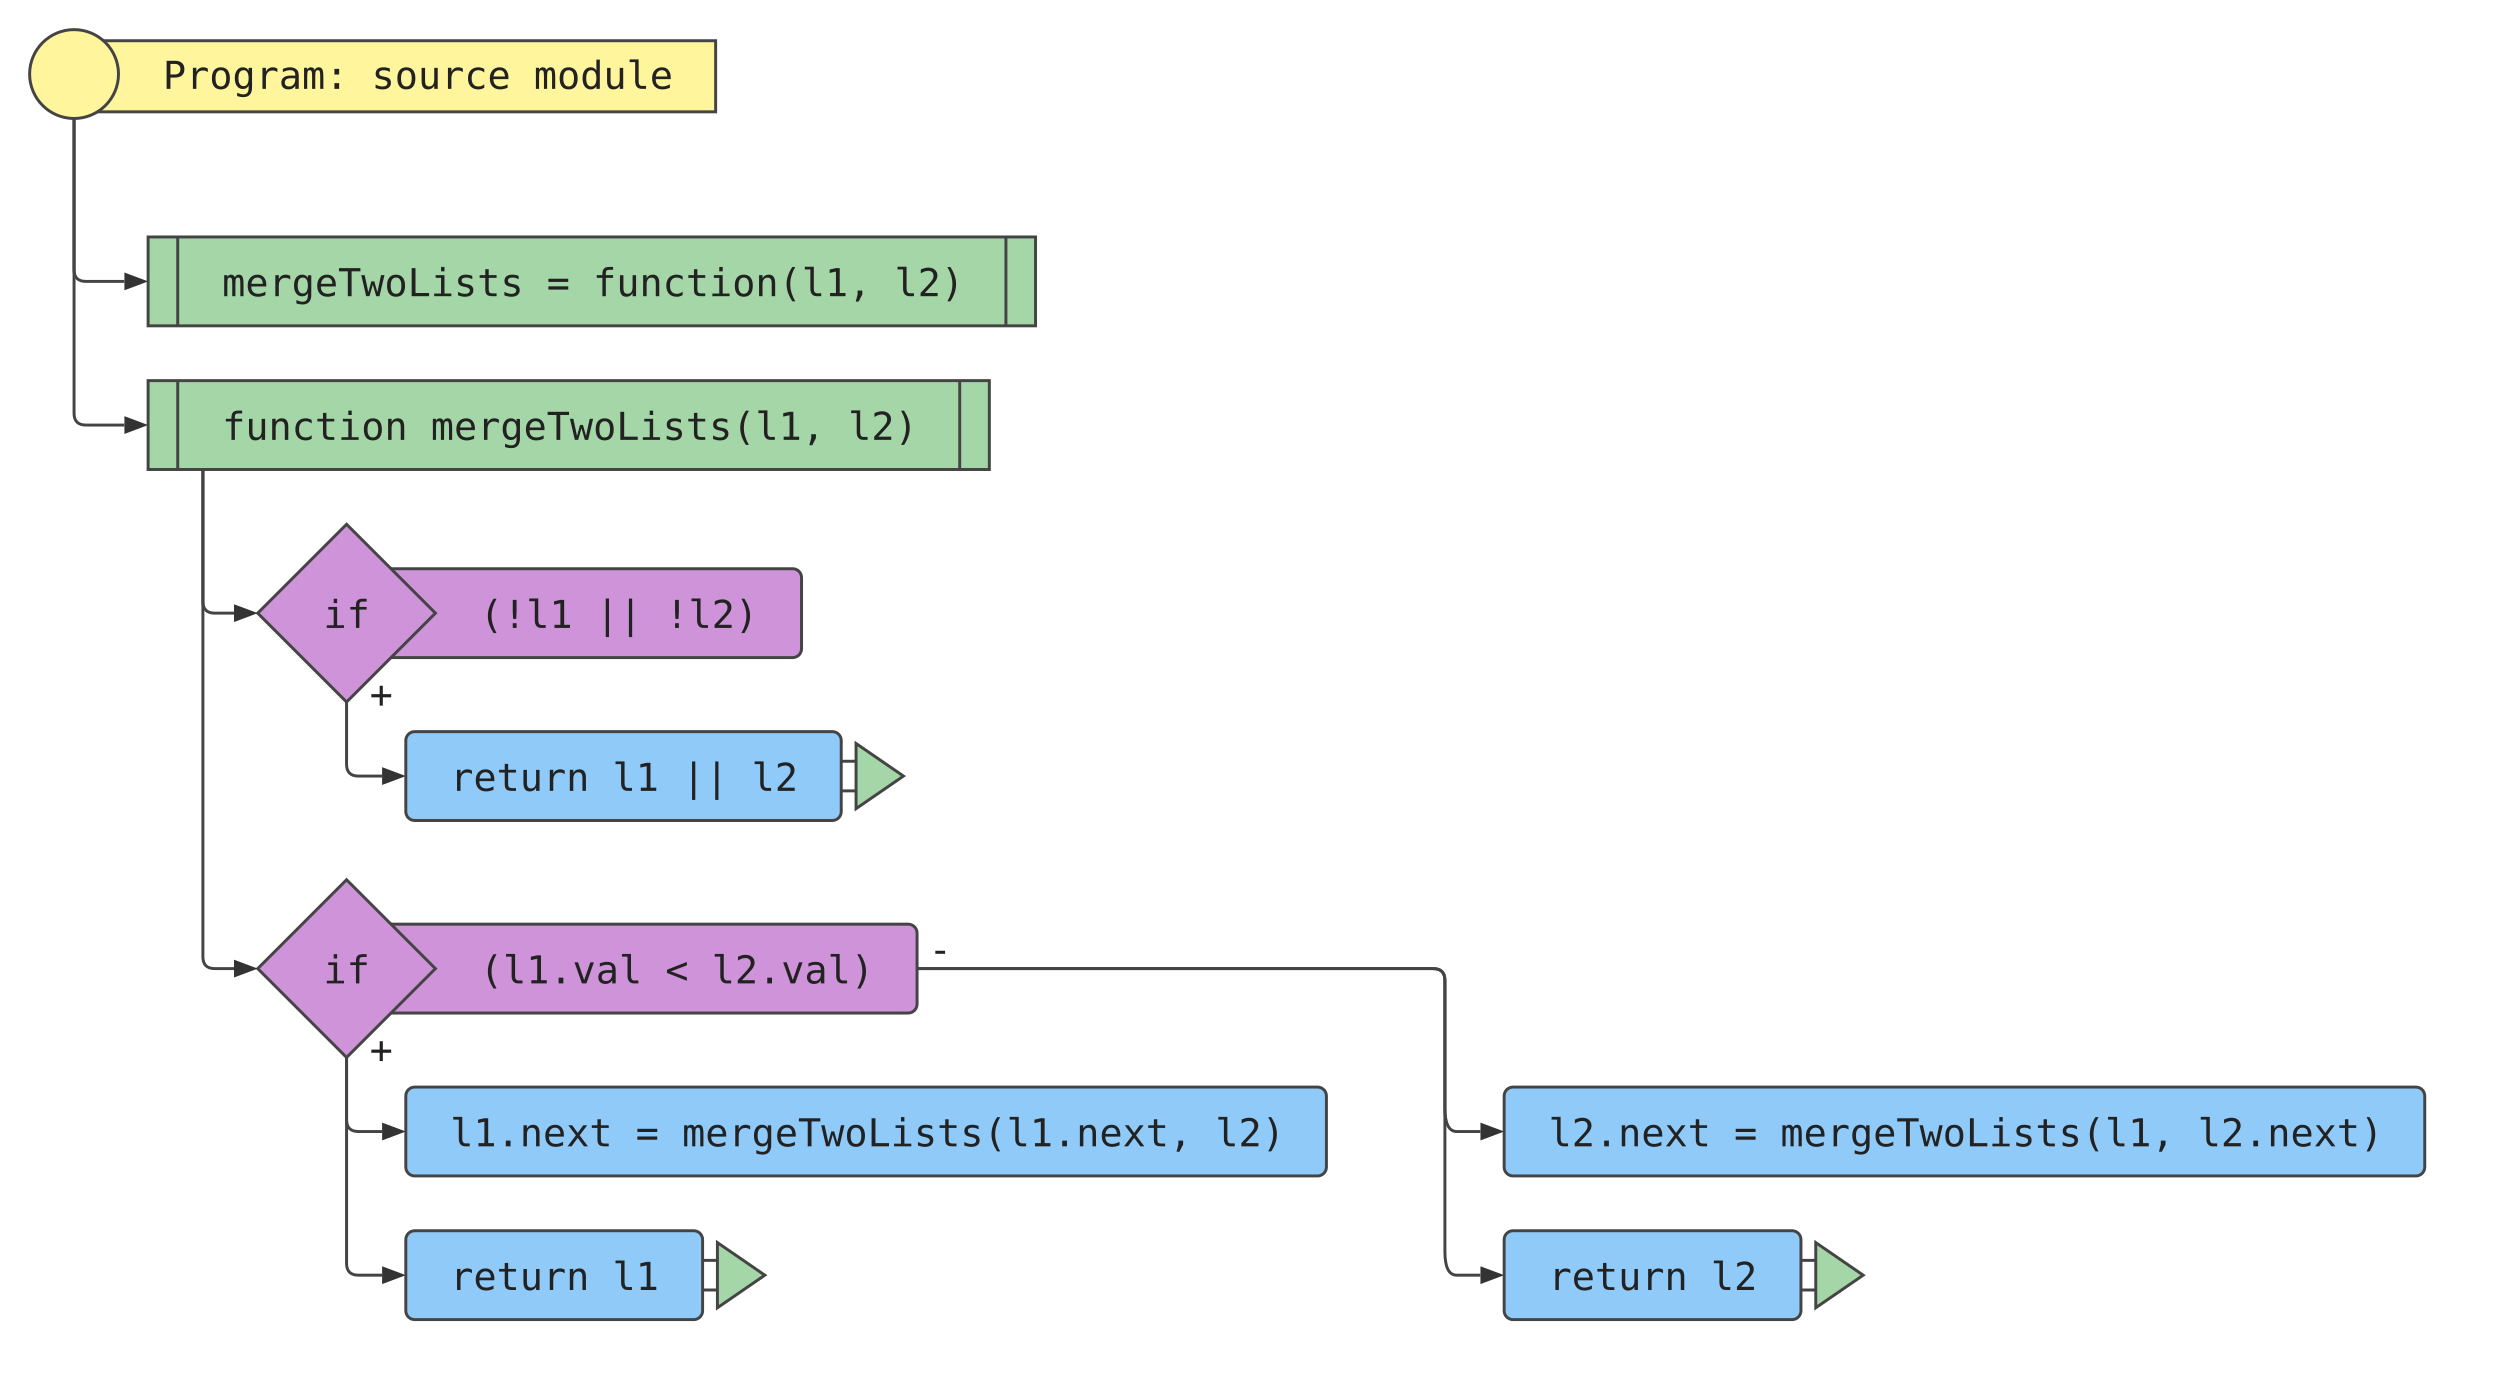
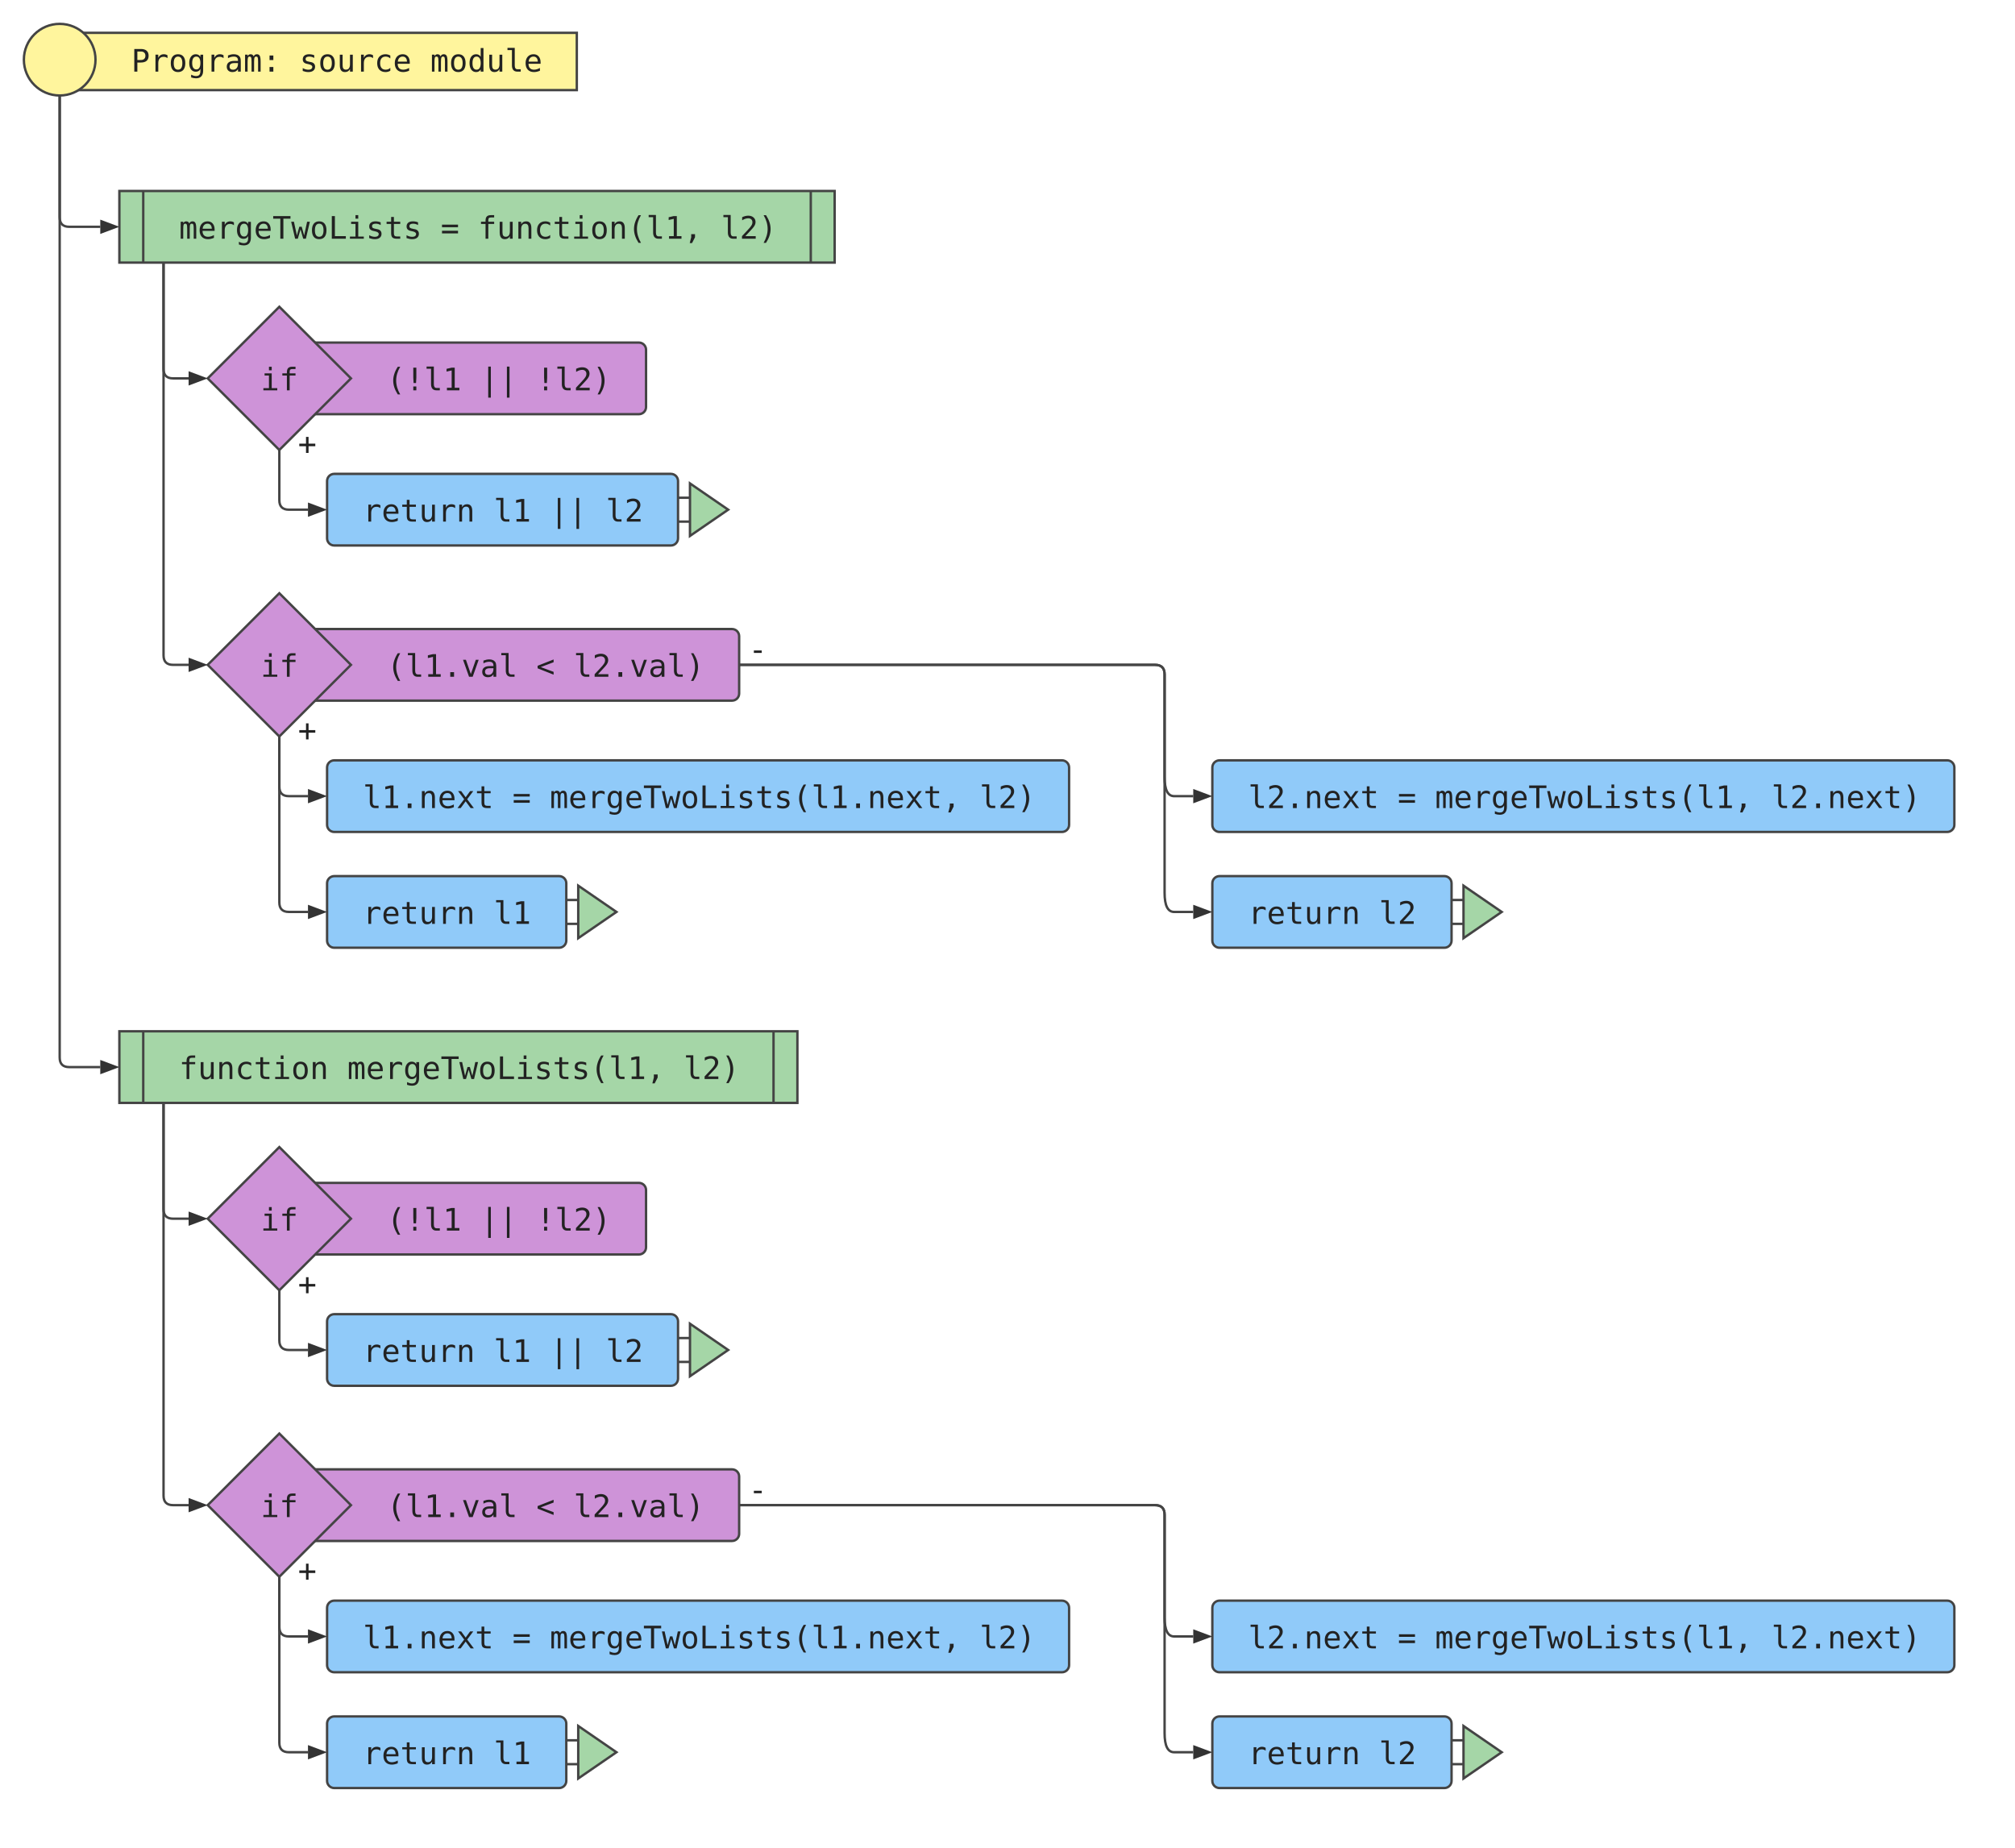
- <svg xmlns="http://www.w3.org/2000/svg" width="844" height="471">
+ <svg xmlns="http://www.w3.org/2000/svg" width="844" height="774">
  <g>
    <rect x="50" y="80" width="299.6" height="30" style="fill:#a5d6a7; stroke:#444; stroke-width:1" />
    <line x1="60" y1="80" x2="60" y2="110" style="fill:#a5d6a7; stroke:#444; stroke-width:1" />
    <line x1="339.6" y1="80" x2="339.6" y2="110" style="fill:#a5d6a7; stroke:#444; stroke-width:1" />
    <text x="75" y="100" font-family="monospace" font-size="13" fill="#222">
      <tspan x="75" y="100">mergeTwoLists = function(l1, l2)</tspan>
    </text>
  </g>
  <g>
-     <rect x="50" y="128.5" width="284" height="30" style="fill:#a5d6a7; stroke:#444; stroke-width:1" />
-     <line x1="60" y1="128.5" x2="60" y2="158.5" style="fill:#a5d6a7; stroke:#444; stroke-width:1" />
-     <line x1="324" y1="128.5" x2="324" y2="158.5" style="fill:#a5d6a7; stroke:#444; stroke-width:1" />
-     <text x="75" y="148.5" font-family="monospace" font-size="13" fill="#222">
-       <tspan x="75" y="148.5">function mergeTwoLists(l1, l2)</tspan>
-     </text>
-   </g>
-   <g>
-     <rect x="117" y="192" width="153.6" height="30" rx="3" ry="3" style="fill:#ce93d8; stroke:#444; stroke-width:1" />
-     <polygon points="87,207 117,177 147,207 117,237" style="fill:#ce93d8; stroke:#444; stroke-width:1" />
-     <text x="162" y="212" font-family="monospace" font-size="13" fill="#222">
-       <tspan x="162" y="212">(!l1 || !l2)</tspan>
-     </text>
-     <text x="109.2" y="212" font-family="monospace" font-size="13" fill="#222">if</text>
-     <text x="124.8" y="238.95" font-family="monospace" font-size="13" fill="#222">+</text>
-   </g>
-   <g>
-     <rect x="137" y="247" width="147" height="30" rx="3" ry="3" style="fill:#90caf9; stroke:#444; stroke-width:1" />
-     <line x1="284" y1="257" x2="289" y2="257" style="fill:#a5d6a7; stroke:#444; stroke-width:1" />
-     <line x1="284" y1="267" x2="289" y2="267" style="fill:#a5d6a7; stroke:#444; stroke-width:1" />
-     <path d="M289, 251 L305, 262 L289, 273 Z" fill="#a5d6a7" stroke="#444" stroke-width="1" />
-     <text x="152" y="267" font-family="monospace" font-size="13" fill="#222">
-       <tspan x="152" y="267">return l1 || l2</tspan>
-     </text>
-   </g>
-   <g>
-     <rect x="117" y="312" width="192.6" height="30" rx="3" ry="3" style="fill:#ce93d8; stroke:#444; stroke-width:1" />
-     <polygon points="87,327 117,297 147,327 117,357" style="fill:#ce93d8; stroke:#444; stroke-width:1" />
-     <text x="162" y="332" font-family="monospace" font-size="13" fill="#222">
-       <tspan x="162" y="332">(l1.val &lt; l2.val)</tspan>
-     </text>
-     <text x="109.2" y="332" font-family="monospace" font-size="13" fill="#222">if</text>
-     <text x="124.8" y="358.95" font-family="monospace" font-size="13" fill="#222">+</text>
-     <text x="313.5" y="325.05" font-family="monospace" font-size="13" fill="#222">-</text>
-   </g>
-   <g>
-     <rect x="137" y="367" width="310.8" height="30" rx="3" ry="3" style="fill:#90caf9; stroke:#444; stroke-width:1" />
+     <rect x="117" y="143.5" width="153.6" height="30" rx="3" ry="3" style="fill:#ce93d8; stroke:#444; stroke-width:1" />
+     <polygon points="87,158.5 117,128.5 147,158.5 117,188.5" style="fill:#ce93d8; stroke:#444; stroke-width:1" />
+     <text x="162" y="163.5" font-family="monospace" font-size="13" fill="#222">
+       <tspan x="162" y="163.5">(!l1 || !l2)</tspan>
+     </text>
+     <text x="109.2" y="163.5" font-family="monospace" font-size="13" fill="#222">if</text>
+     <text x="124.8" y="190.45" font-family="monospace" font-size="13" fill="#222">+</text>
+   </g>
+   <g>
+     <rect x="137" y="198.5" width="147" height="30" rx="3" ry="3" style="fill:#90caf9; stroke:#444; stroke-width:1" />
+     <line x1="284" y1="208.5" x2="289" y2="208.5" style="fill:#a5d6a7; stroke:#444; stroke-width:1" />
+     <line x1="284" y1="218.5" x2="289" y2="218.5" style="fill:#a5d6a7; stroke:#444; stroke-width:1" />
+     <path d="M289, 202.5 L305, 213.5 L289, 224.5 Z" fill="#a5d6a7" stroke="#444" stroke-width="1" />
+     <text x="152" y="218.5" font-family="monospace" font-size="13" fill="#222">
+       <tspan x="152" y="218.5">return l1 || l2</tspan>
+     </text>
+   </g>
+   <g>
+     <rect x="117" y="263.5" width="192.6" height="30" rx="3" ry="3" style="fill:#ce93d8; stroke:#444; stroke-width:1" />
+     <polygon points="87,278.5 117,248.5 147,278.5 117,308.5" style="fill:#ce93d8; stroke:#444; stroke-width:1" />
+     <text x="162" y="283.5" font-family="monospace" font-size="13" fill="#222">
+       <tspan x="162" y="283.5">(l1.val &lt; l2.val)</tspan>
+     </text>
+     <text x="109.2" y="283.5" font-family="monospace" font-size="13" fill="#222">if</text>
+     <text x="124.8" y="310.45" font-family="monospace" font-size="13" fill="#222">+</text>
+     <text x="313.5" y="276.55" font-family="monospace" font-size="13" fill="#222">-</text>
+   </g>
+   <g>
+     <rect x="137" y="318.5" width="310.8" height="30" rx="3" ry="3" style="fill:#90caf9; stroke:#444; stroke-width:1" />
+     <text x="152" y="338.5" font-family="monospace" font-size="13" fill="#222">
+       <tspan x="152" y="338.5">l1.next = mergeTwoLists(l1.next, l2)</tspan>
+     </text>
+   </g>
+   <g>
+     <rect x="137" y="367" width="100.2" height="30" rx="3" ry="3" style="fill:#90caf9; stroke:#444; stroke-width:1" />
+     <line x1="237.2" y1="377" x2="242.2" y2="377" style="fill:#a5d6a7; stroke:#444; stroke-width:1" />
+     <line x1="237.2" y1="387" x2="242.2" y2="387" style="fill:#a5d6a7; stroke:#444; stroke-width:1" />
+     <path d="M242.2, 371 L258.2, 382 L242.2, 393 Z" fill="#a5d6a7" stroke="#444" stroke-width="1" />
    <text x="152" y="387" font-family="monospace" font-size="13" fill="#222">
-       <tspan x="152" y="387">l1.next = mergeTwoLists(l1.next, l2)</tspan>
-     </text>
-   </g>
-   <g>
-     <rect x="137" y="415.5" width="100.2" height="30" rx="3" ry="3" style="fill:#90caf9; stroke:#444; stroke-width:1" />
-     <line x1="237.2" y1="425.5" x2="242.2" y2="425.5" style="fill:#a5d6a7; stroke:#444; stroke-width:1" />
-     <line x1="237.2" y1="435.5" x2="242.2" y2="435.5" style="fill:#a5d6a7; stroke:#444; stroke-width:1" />
-     <path d="M242.2, 419.5 L258.2, 430.5 L242.2, 441.5 Z" fill="#a5d6a7" stroke="#444" stroke-width="1" />
-     <text x="152" y="435.5" font-family="monospace" font-size="13" fill="#222">
-       <tspan x="152" y="435.5">return l1</tspan>
-     </text>
-   </g>
-   <g>
-     <rect x="507.8" y="367" width="310.8" height="30" rx="3" ry="3" style="fill:#90caf9; stroke:#444; stroke-width:1" />
+       <tspan x="152" y="387">return l1</tspan>
+     </text>
+   </g>
+   <g>
+     <rect x="507.8" y="318.5" width="310.8" height="30" rx="3" ry="3" style="fill:#90caf9; stroke:#444; stroke-width:1" />
+     <text x="522.8" y="338.5" font-family="monospace" font-size="13" fill="#222">
+       <tspan x="522.8" y="338.5">l2.next = mergeTwoLists(l1, l2.next)</tspan>
+     </text>
+   </g>
+   <g>
+     <rect x="507.8" y="367" width="100.2" height="30" rx="3" ry="3" style="fill:#90caf9; stroke:#444; stroke-width:1" />
+     <line x1="608" y1="377" x2="613" y2="377" style="fill:#a5d6a7; stroke:#444; stroke-width:1" />
+     <line x1="608" y1="387" x2="613" y2="387" style="fill:#a5d6a7; stroke:#444; stroke-width:1" />
+     <path d="M613, 371 L629, 382 L613, 393 Z" fill="#a5d6a7" stroke="#444" stroke-width="1" />
    <text x="522.8" y="387" font-family="monospace" font-size="13" fill="#222">
-       <tspan x="522.8" y="387">l2.next = mergeTwoLists(l1, l2.next)</tspan>
-     </text>
-   </g>
-   <g>
-     <rect x="507.8" y="415.5" width="100.2" height="30" rx="3" ry="3" style="fill:#90caf9; stroke:#444; stroke-width:1" />
-     <line x1="608" y1="425.5" x2="613" y2="425.5" style="fill:#a5d6a7; stroke:#444; stroke-width:1" />
-     <line x1="608" y1="435.5" x2="613" y2="435.5" style="fill:#a5d6a7; stroke:#444; stroke-width:1" />
-     <path d="M613, 419.5 L629, 430.5 L613, 441.5 Z" fill="#a5d6a7" stroke="#444" stroke-width="1" />
-     <text x="522.8" y="435.5" font-family="monospace" font-size="13" fill="#222">
-       <tspan x="522.8" y="435.5">return l2</tspan>
+       <tspan x="522.8" y="387">return l2</tspan>
+     </text>
+   </g>
+   <g>
+     <rect x="50" y="432" width="284" height="30" style="fill:#a5d6a7; stroke:#444; stroke-width:1" />
+     <line x1="60" y1="432" x2="60" y2="462" style="fill:#a5d6a7; stroke:#444; stroke-width:1" />
+     <line x1="324" y1="432" x2="324" y2="462" style="fill:#a5d6a7; stroke:#444; stroke-width:1" />
+     <text x="75" y="452" font-family="monospace" font-size="13" fill="#222">
+       <tspan x="75" y="452">function mergeTwoLists(l1, l2)</tspan>
+     </text>
+   </g>
+   <g>
+     <rect x="117" y="495.5" width="153.6" height="30" rx="3" ry="3" style="fill:#ce93d8; stroke:#444; stroke-width:1" />
+     <polygon points="87,510.5 117,480.5 147,510.5 117,540.5" style="fill:#ce93d8; stroke:#444; stroke-width:1" />
+     <text x="162" y="515.5" font-family="monospace" font-size="13" fill="#222">
+       <tspan x="162" y="515.5">(!l1 || !l2)</tspan>
+     </text>
+     <text x="109.2" y="515.5" font-family="monospace" font-size="13" fill="#222">if</text>
+     <text x="124.8" y="542.45" font-family="monospace" font-size="13" fill="#222">+</text>
+   </g>
+   <g>
+     <rect x="137" y="550.5" width="147" height="30" rx="3" ry="3" style="fill:#90caf9; stroke:#444; stroke-width:1" />
+     <line x1="284" y1="560.5" x2="289" y2="560.5" style="fill:#a5d6a7; stroke:#444; stroke-width:1" />
+     <line x1="284" y1="570.5" x2="289" y2="570.5" style="fill:#a5d6a7; stroke:#444; stroke-width:1" />
+     <path d="M289, 554.5 L305, 565.5 L289, 576.5 Z" fill="#a5d6a7" stroke="#444" stroke-width="1" />
+     <text x="152" y="570.5" font-family="monospace" font-size="13" fill="#222">
+       <tspan x="152" y="570.5">return l1 || l2</tspan>
+     </text>
+   </g>
+   <g>
+     <rect x="117" y="615.5" width="192.6" height="30" rx="3" ry="3" style="fill:#ce93d8; stroke:#444; stroke-width:1" />
+     <polygon points="87,630.5 117,600.5 147,630.5 117,660.5" style="fill:#ce93d8; stroke:#444; stroke-width:1" />
+     <text x="162" y="635.5" font-family="monospace" font-size="13" fill="#222">
+       <tspan x="162" y="635.5">(l1.val &lt; l2.val)</tspan>
+     </text>
+     <text x="109.2" y="635.5" font-family="monospace" font-size="13" fill="#222">if</text>
+     <text x="124.8" y="662.45" font-family="monospace" font-size="13" fill="#222">+</text>
+     <text x="313.5" y="628.55" font-family="monospace" font-size="13" fill="#222">-</text>
+   </g>
+   <g>
+     <rect x="137" y="670.5" width="310.8" height="30" rx="3" ry="3" style="fill:#90caf9; stroke:#444; stroke-width:1" />
+     <text x="152" y="690.5" font-family="monospace" font-size="13" fill="#222">
+       <tspan x="152" y="690.5">l1.next = mergeTwoLists(l1.next, l2)</tspan>
+     </text>
+   </g>
+   <g>
+     <rect x="137" y="719" width="100.2" height="30" rx="3" ry="3" style="fill:#90caf9; stroke:#444; stroke-width:1" />
+     <line x1="237.2" y1="729" x2="242.2" y2="729" style="fill:#a5d6a7; stroke:#444; stroke-width:1" />
+     <line x1="237.2" y1="739" x2="242.2" y2="739" style="fill:#a5d6a7; stroke:#444; stroke-width:1" />
+     <path d="M242.2, 723 L258.2, 734 L242.2, 745 Z" fill="#a5d6a7" stroke="#444" stroke-width="1" />
+     <text x="152" y="739" font-family="monospace" font-size="13" fill="#222">
+       <tspan x="152" y="739">return l1</tspan>
+     </text>
+   </g>
+   <g>
+     <rect x="507.8" y="670.5" width="310.8" height="30" rx="3" ry="3" style="fill:#90caf9; stroke:#444; stroke-width:1" />
+     <text x="522.8" y="690.5" font-family="monospace" font-size="13" fill="#222">
+       <tspan x="522.8" y="690.5">l2.next = mergeTwoLists(l1, l2.next)</tspan>
+     </text>
+   </g>
+   <g>
+     <rect x="507.8" y="719" width="100.2" height="30" rx="3" ry="3" style="fill:#90caf9; stroke:#444; stroke-width:1" />
+     <line x1="608" y1="729" x2="613" y2="729" style="fill:#a5d6a7; stroke:#444; stroke-width:1" />
+     <line x1="608" y1="739" x2="613" y2="739" style="fill:#a5d6a7; stroke:#444; stroke-width:1" />
+     <path d="M613, 723 L629, 734 L613, 745 Z" fill="#a5d6a7" stroke="#444" stroke-width="1" />
+     <text x="522.8" y="739" font-family="monospace" font-size="13" fill="#222">
+       <tspan x="522.8" y="739">return l2</tspan>
    </text>
  </g>
  <g>
    <rect x="25" y="13.75" width="216.6" height="24" style="fill:#fff59d; stroke:#444; stroke-width:1" />
    <circle cx="25" cy="25" r="15" style="fill:#fff59d; stroke:#444; stroke-width:1" />
    <text x="55" y="30" font-family="monospace" font-size="13" fill="#222">
      <tspan x="55" y="30">Program: source module</tspan>
    </text>
  </g>
  <g>
    <path d="M25, 40 L25 91 Q25 95                 29 95                 L42 95 " style="fill:none; stroke:#444; stroke-width:1" />
    <path d="M42, 92 L50, 95 L42, 98 Z" fill="#333" />
  </g>
  <g>
-     <path d="M25, 40 L25 139.5 Q25 143.5                 29 143.5                 L42 143.5 " style="fill:none; stroke:#444; stroke-width:1" />
-     <path d="M42, 140.5 L50, 143.5 L42, 146.5 Z" fill="#333" />
-   </g>
-   <g>
-     <path d="M68.5, 158.5 L68.5 203 Q68.5 207                 72.5 207                 L79 207 " style="fill:none; stroke:#444; stroke-width:1" />
-     <path d="M79, 204 L87, 207 L79, 210 Z" fill="#333" />
-   </g>
-   <g>
-     <path d="M117, 237 L117 258 Q117 262                 121 262                 L129 262 " style="fill:none; stroke:#444; stroke-width:1" />
-     <path d="M129, 259 L137, 262 L129, 265 Z" fill="#333" />
-   </g>
-   <g>
-     <path d="M68.5, 158.5 L68.5 323 Q68.5 327                 72.5 327                 L79 327 " style="fill:none; stroke:#444; stroke-width:1" />
-     <path d="M79, 324 L87, 327 L79, 330 Z" fill="#333" />
-   </g>
-   <g>
-     <path d="M117, 357 L117 378 Q117 382                 121 382                 L129 382 " style="fill:none; stroke:#444; stroke-width:1" />
+     <path d="M68.5, 110 L68.5 154.5 Q68.5 158.5                 72.5 158.5                 L79 158.5 " style="fill:none; stroke:#444; stroke-width:1" />
+     <path d="M79, 155.5 L87, 158.5 L79, 161.5 Z" fill="#333" />
+   </g>
+   <g>
+     <path d="M117, 188.5 L117 209.5 Q117 213.5                 121 213.5                 L129 213.5 " style="fill:none; stroke:#444; stroke-width:1" />
+     <path d="M129, 210.5 L137, 213.5 L129, 216.5 Z" fill="#333" />
+   </g>
+   <g>
+     <path d="M68.5, 110 L68.5 274.5 Q68.5 278.5                 72.5 278.5                 L79 278.5 " style="fill:none; stroke:#444; stroke-width:1" />
+     <path d="M79, 275.5 L87, 278.5 L79, 281.5 Z" fill="#333" />
+   </g>
+   <g>
+     <path d="M117, 308.5 L117 329.5 Q117 333.5                 121 333.5                 L129 333.5 " style="fill:none; stroke:#444; stroke-width:1" />
+     <path d="M129, 330.5 L137, 333.5 L129, 336.5 Z" fill="#333" />
+   </g>
+   <g>
+     <path d="M117, 308.5 L117 378 Q117 382                 121 382                 L129 382 " style="fill:none; stroke:#444; stroke-width:1" />
    <path d="M129, 379 L137, 382 L129, 385 Z" fill="#333" />
  </g>
  <g>
-     <path d="M117, 357 L117 426.5 Q117 430.5                 121 430.5                 L129 430.5 " style="fill:none; stroke:#444; stroke-width:1" />
-     <path d="M129, 427.5 L137, 430.5 L129, 433.5 Z" fill="#333" />
-   </g>
-   <g>
-     <path d="M309.6, 327 L483.8 327  Q487.8 327                 487.8 331                 L487.8 374 Q487.8 382                 491.8 382                 L499.8 382 " style="fill:none; stroke:#444; stroke-width:1" />
+     <path d="M309.6, 278.5 L483.8 278.5  Q487.8 278.5                 487.8 282.5                 L487.8 325.5 Q487.8 333.5                 491.8 333.5                 L499.8 333.5 " style="fill:none; stroke:#444; stroke-width:1" />
+     <path d="M499.8, 330.5 L507.8, 333.5 L499.8, 336.5 Z" fill="#333" />
+   </g>
+   <g>
+     <path d="M309.6, 278.5 L483.8 278.5  Q487.8 278.5                 487.8 282.5                 L487.8 374 Q487.8 382                 491.8 382                 L499.8 382 " style="fill:none; stroke:#444; stroke-width:1" />
    <path d="M499.8, 379 L507.8, 382 L499.8, 385 Z" fill="#333" />
  </g>
  <g>
-     <path d="M309.6, 327 L483.8 327  Q487.8 327                 487.8 331                 L487.8 422.5 Q487.8 430.5                 491.8 430.5                 L499.8 430.5 " style="fill:none; stroke:#444; stroke-width:1" />
-     <path d="M499.8, 427.5 L507.8, 430.5 L499.8, 433.5 Z" fill="#333" />
+     <path d="M25, 40 L25 443 Q25 447                 29 447                 L42 447 " style="fill:none; stroke:#444; stroke-width:1" />
+     <path d="M42, 444 L50, 447 L42, 450 Z" fill="#333" />
+   </g>
+   <g>
+     <path d="M68.5, 462 L68.5 506.5 Q68.5 510.5                 72.5 510.5                 L79 510.5 " style="fill:none; stroke:#444; stroke-width:1" />
+     <path d="M79, 507.5 L87, 510.5 L79, 513.5 Z" fill="#333" />
+   </g>
+   <g>
+     <path d="M117, 540.5 L117 561.5 Q117 565.5                 121 565.5                 L129 565.5 " style="fill:none; stroke:#444; stroke-width:1" />
+     <path d="M129, 562.5 L137, 565.5 L129, 568.5 Z" fill="#333" />
+   </g>
+   <g>
+     <path d="M68.5, 462 L68.5 626.5 Q68.5 630.5                 72.5 630.5                 L79 630.5 " style="fill:none; stroke:#444; stroke-width:1" />
+     <path d="M79, 627.5 L87, 630.5 L79, 633.5 Z" fill="#333" />
+   </g>
+   <g>
+     <path d="M117, 660.5 L117 681.5 Q117 685.5                 121 685.5                 L129 685.5 " style="fill:none; stroke:#444; stroke-width:1" />
+     <path d="M129, 682.5 L137, 685.5 L129, 688.5 Z" fill="#333" />
+   </g>
+   <g>
+     <path d="M117, 660.5 L117 730 Q117 734                 121 734                 L129 734 " style="fill:none; stroke:#444; stroke-width:1" />
+     <path d="M129, 731 L137, 734 L129, 737 Z" fill="#333" />
+   </g>
+   <g>
+     <path d="M309.6, 630.5 L483.8 630.5  Q487.8 630.5                 487.8 634.5                 L487.8 677.5 Q487.8 685.5                 491.8 685.5                 L499.8 685.5 " style="fill:none; stroke:#444; stroke-width:1" />
+     <path d="M499.8, 682.5 L507.8, 685.5 L499.8, 688.5 Z" fill="#333" />
+   </g>
+   <g>
+     <path d="M309.6, 630.5 L483.8 630.5  Q487.8 630.5                 487.8 634.5                 L487.8 726 Q487.8 734                 491.8 734                 L499.8 734 " style="fill:none; stroke:#444; stroke-width:1" />
+     <path d="M499.8, 731 L507.8, 734 L499.8, 737 Z" fill="#333" />
  </g>
</svg>
